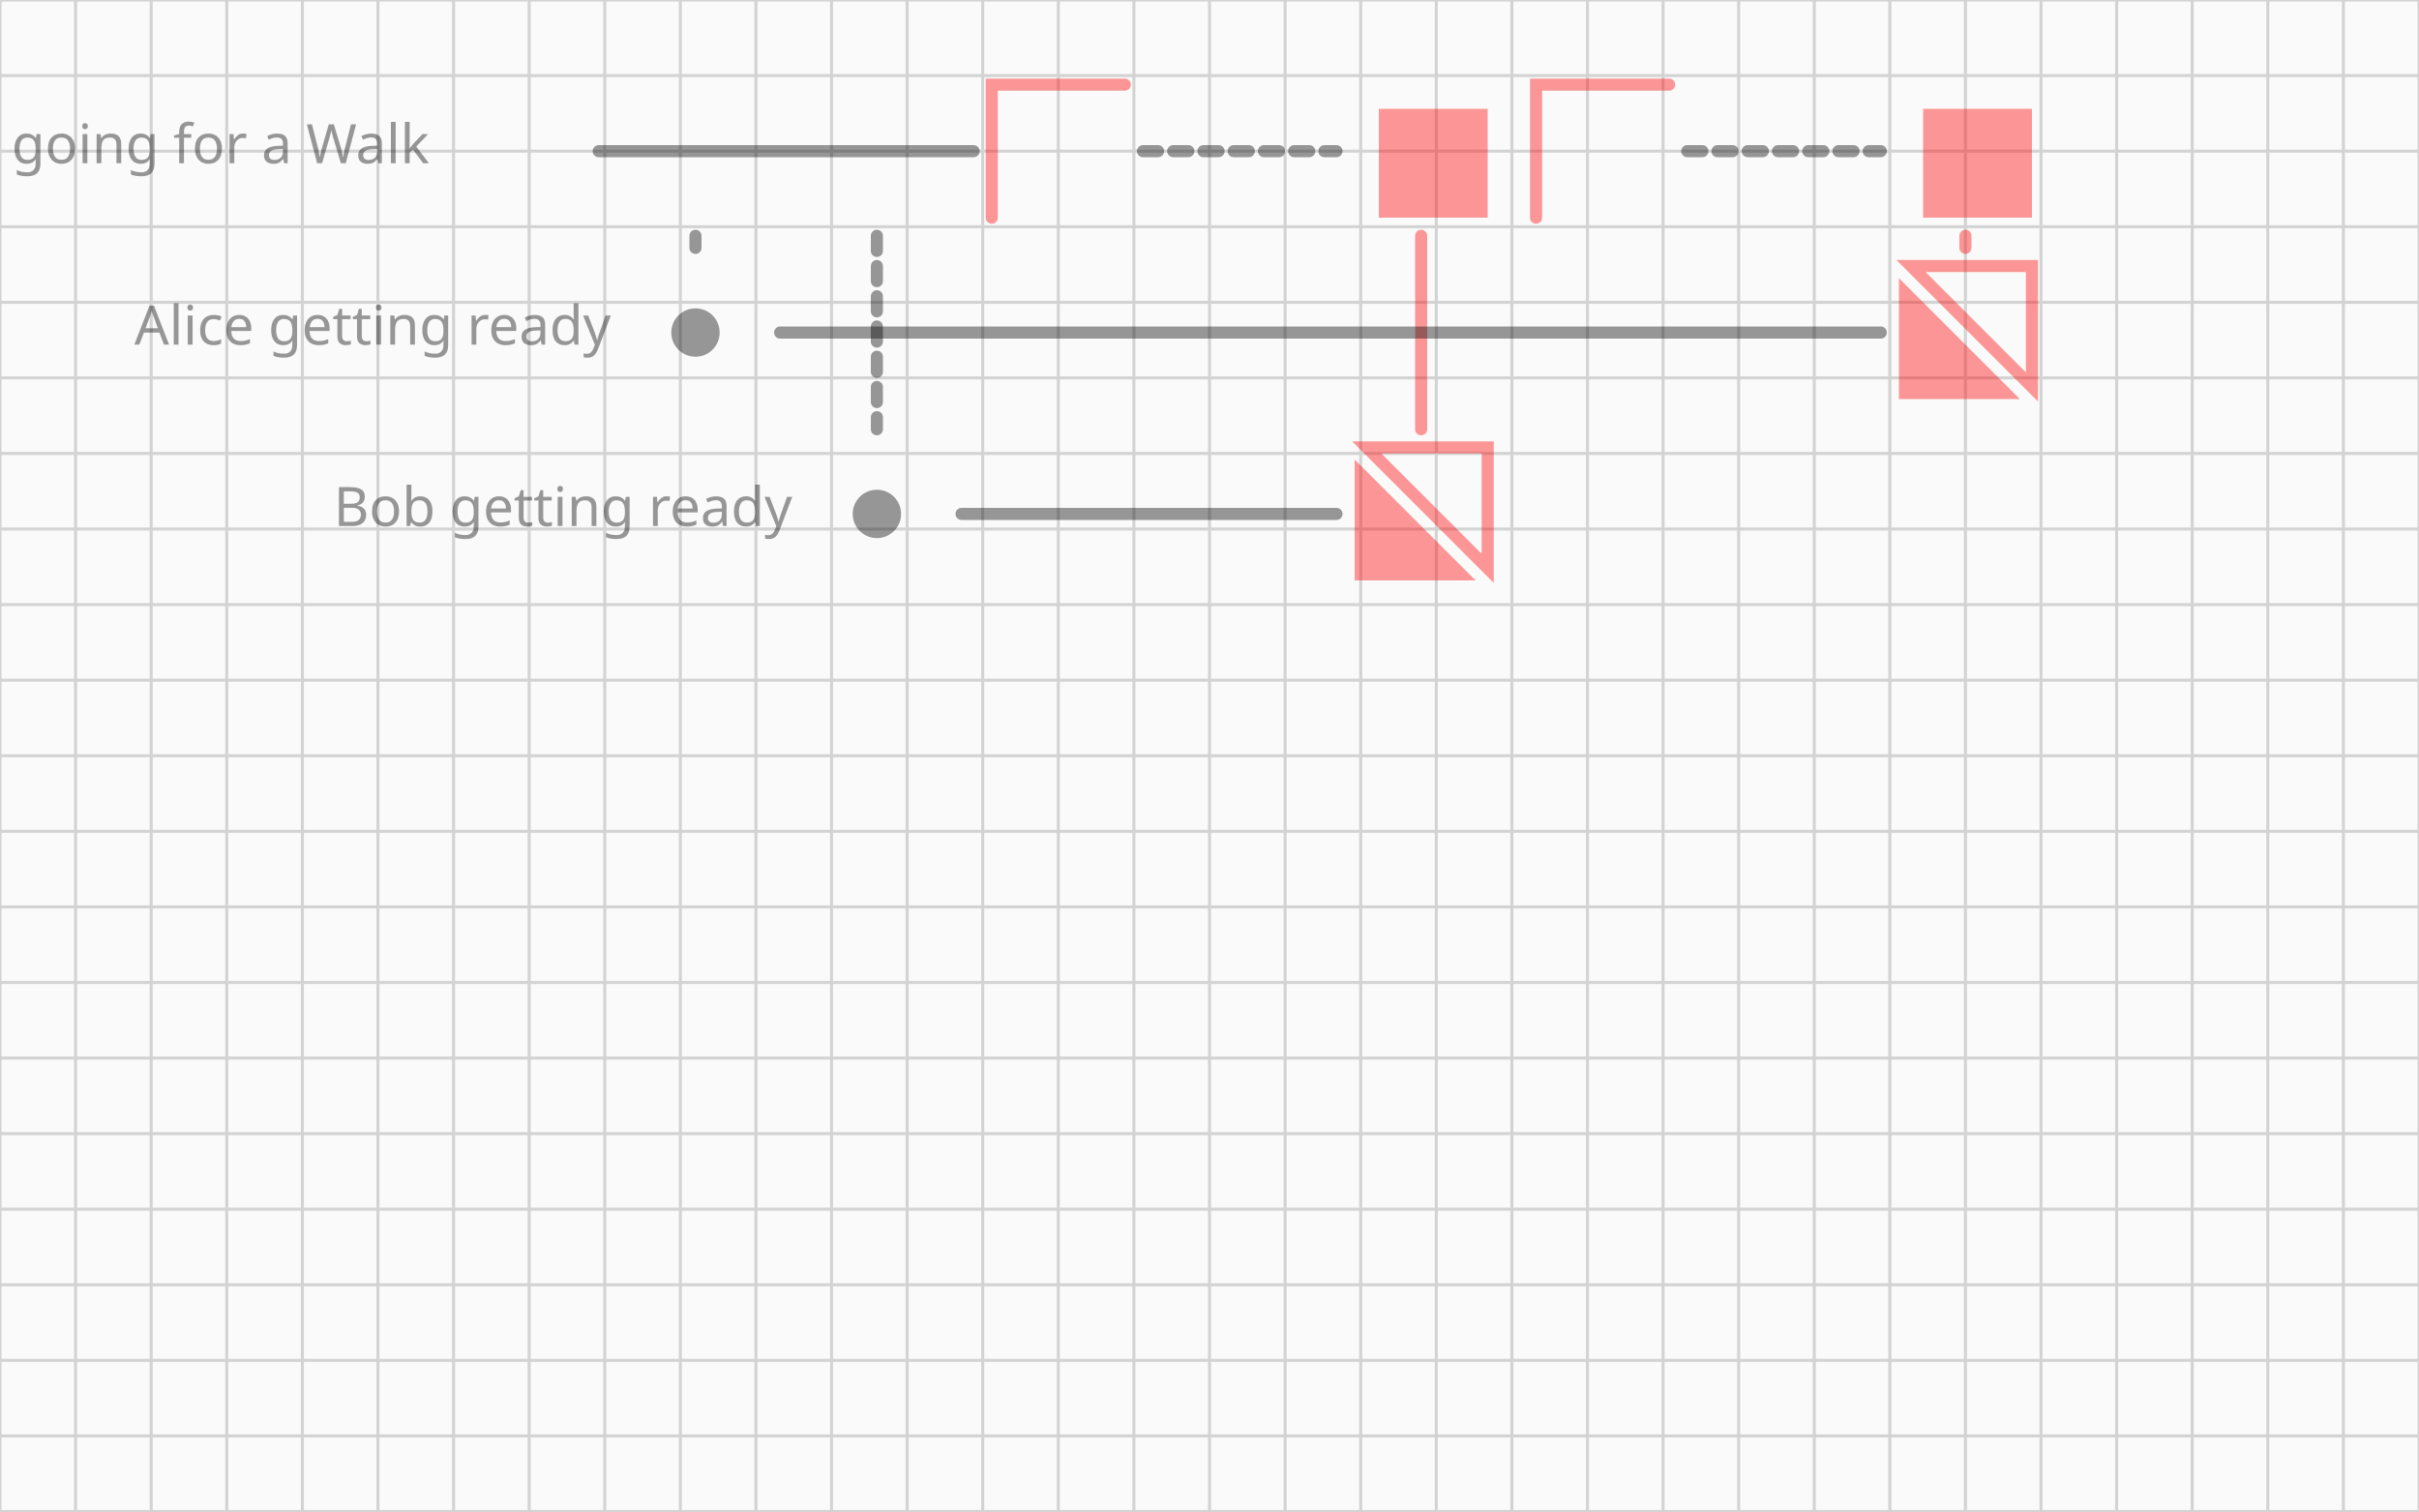
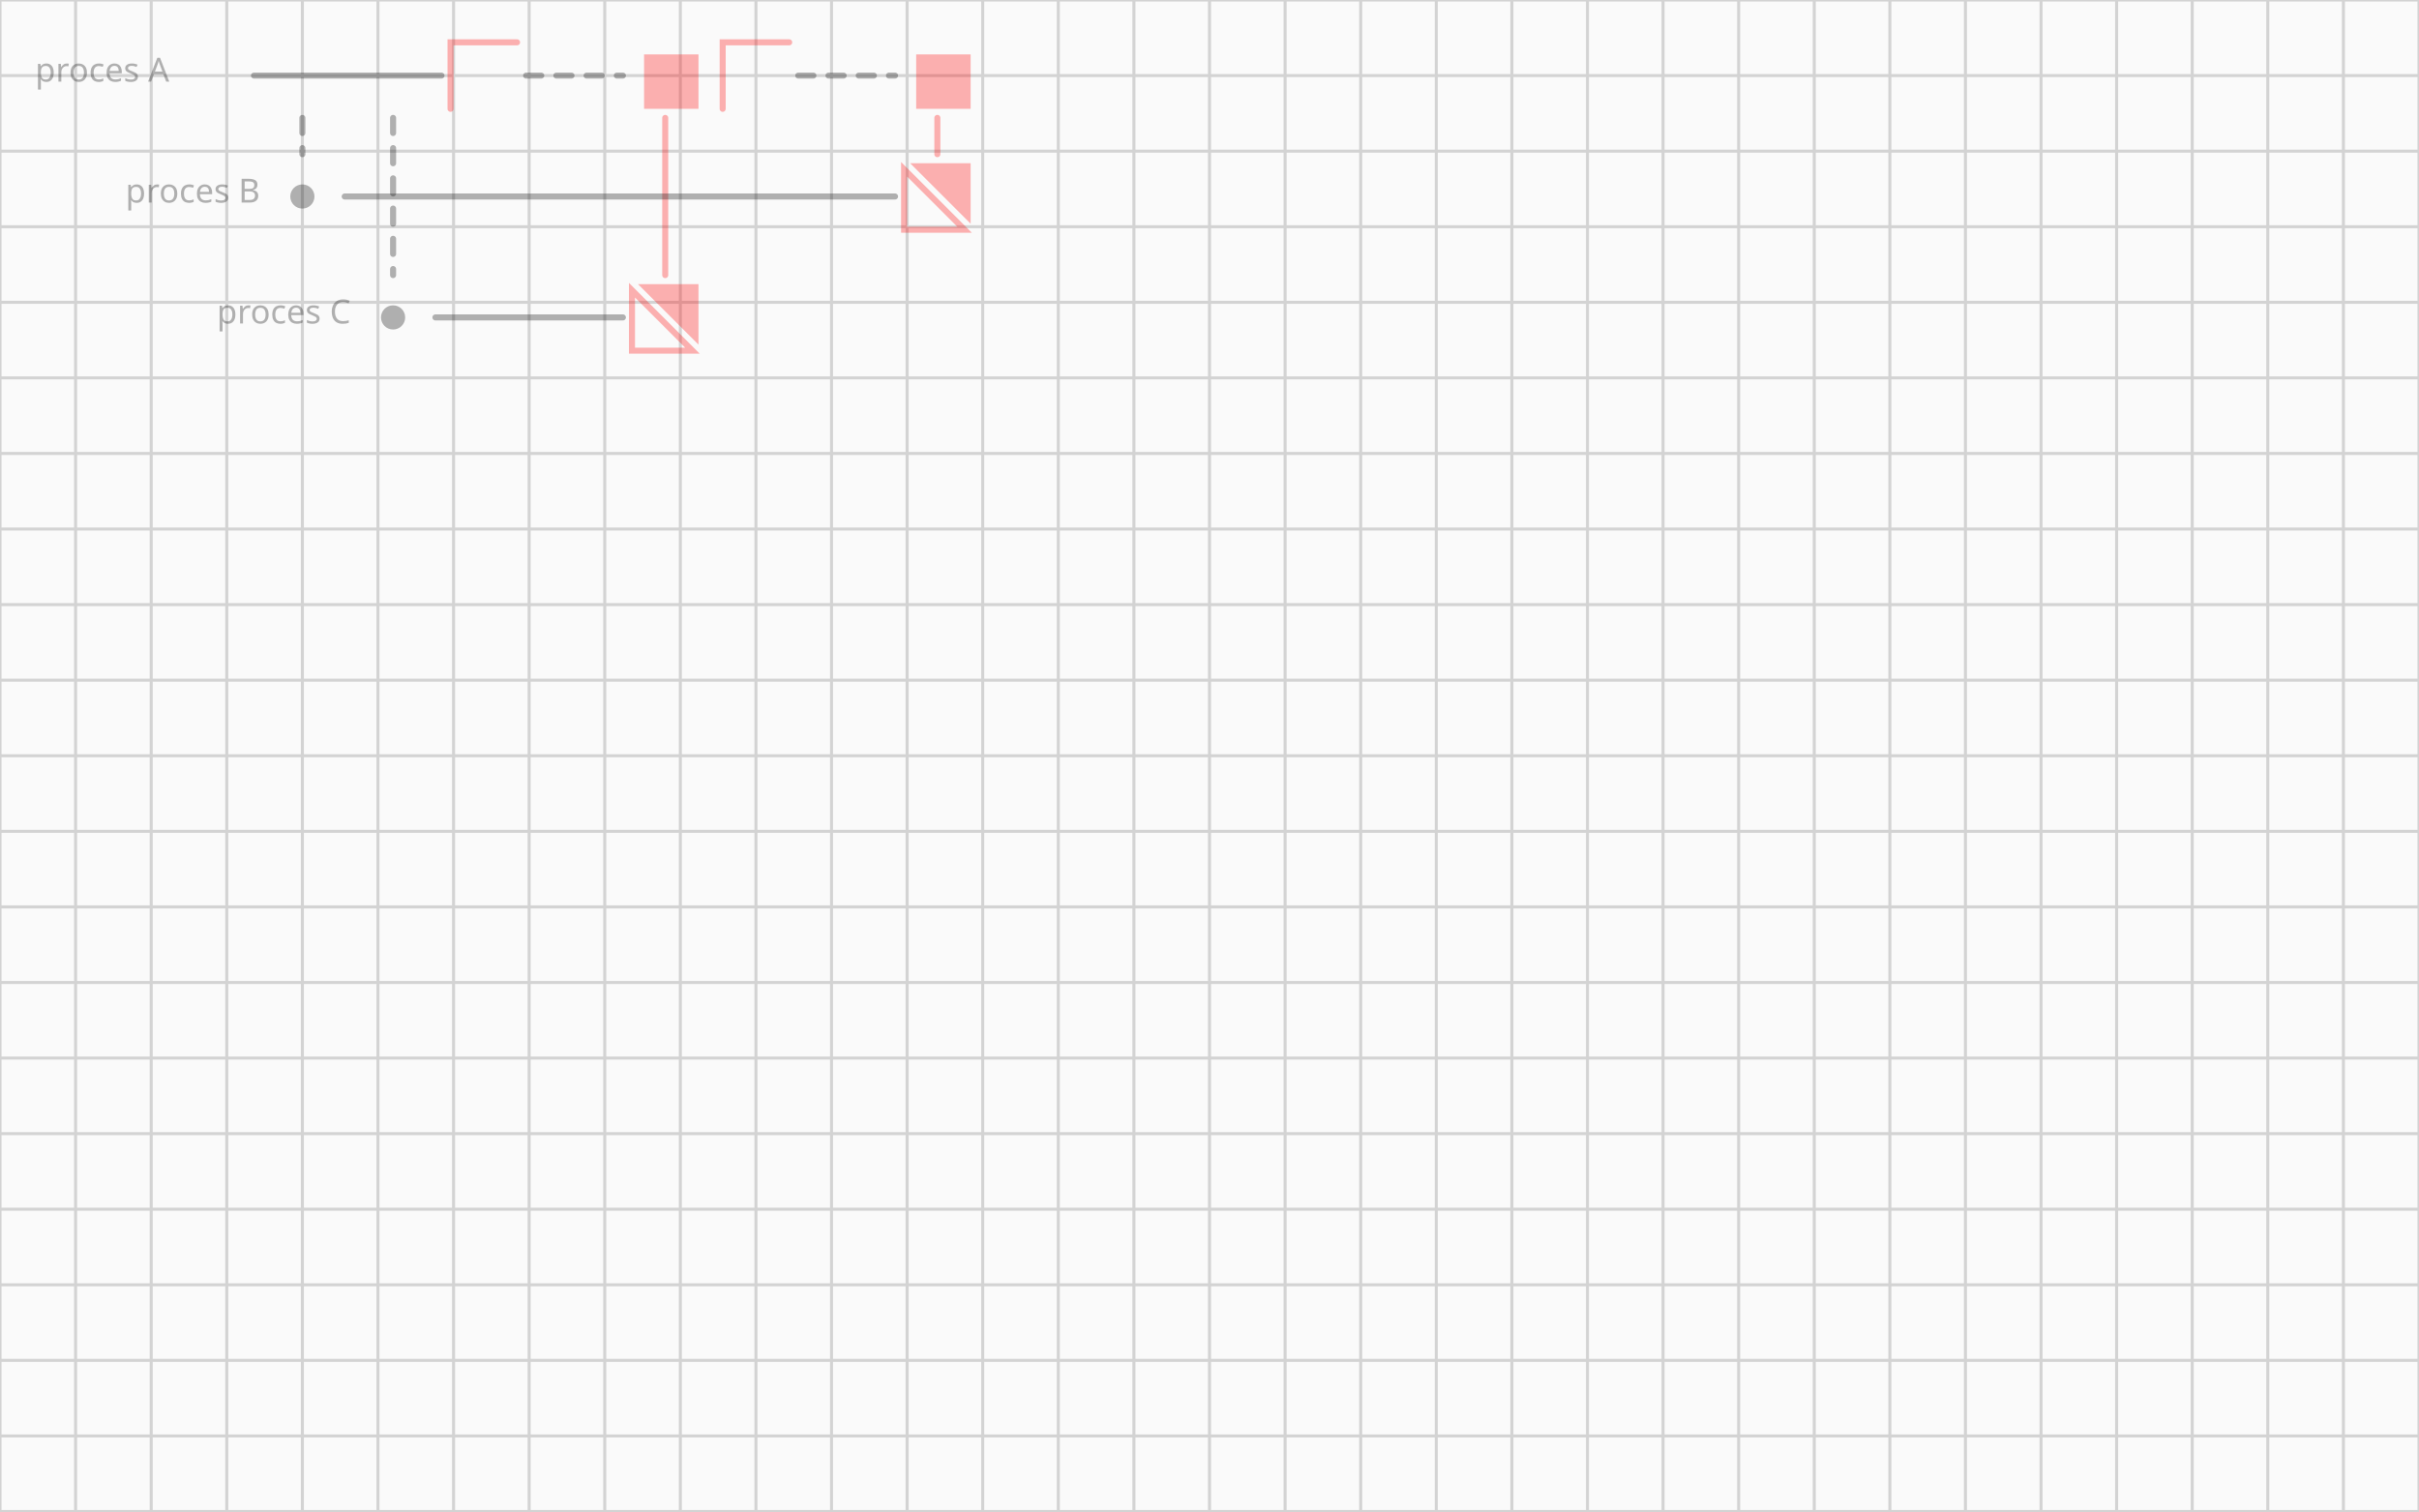
<svg xmlns="http://www.w3.org/2000/svg" width="800" height="500">
  <rect x="0" y="0" width="800" height="500" style="fill:rgb(250,250,250)" />
  <g style="stroke:lightgray">
    <line x1="0" y1="0" x2="0" y2="500" />
    <line x1="25" y1="0" x2="25" y2="500" />
    <line x1="50" y1="0" x2="50" y2="500" />
    <line x1="75" y1="0" x2="75" y2="500" />
    <line x1="100" y1="0" x2="100" y2="500" />
    <line x1="125" y1="0" x2="125" y2="500" />
    <line x1="150" y1="0" x2="150" y2="500" />
    <line x1="175" y1="0" x2="175" y2="500" />
    <line x1="200" y1="0" x2="200" y2="500" />
    <line x1="225" y1="0" x2="225" y2="500" />
    <line x1="250" y1="0" x2="250" y2="500" />
    <line x1="275" y1="0" x2="275" y2="500" />
    <line x1="300" y1="0" x2="300" y2="500" />
    <line x1="325" y1="0" x2="325" y2="500" />
    <line x1="350" y1="0" x2="350" y2="500" />
    <line x1="375" y1="0" x2="375" y2="500" />
    <line x1="400" y1="0" x2="400" y2="500" />
    <line x1="425" y1="0" x2="425" y2="500" />
    <line x1="450" y1="0" x2="450" y2="500" />
    <line x1="475" y1="0" x2="475" y2="500" />
    <line x1="500" y1="0" x2="500" y2="500" />
    <line x1="525" y1="0" x2="525" y2="500" />
    <line x1="550" y1="0" x2="550" y2="500" />
    <line x1="575" y1="0" x2="575" y2="500" />
    <line x1="600" y1="0" x2="600" y2="500" />
    <line x1="625" y1="0" x2="625" y2="500" />
    <line x1="650" y1="0" x2="650" y2="500" />
    <line x1="675" y1="0" x2="675" y2="500" />
    <line x1="700" y1="0" x2="700" y2="500" />
    <line x1="725" y1="0" x2="725" y2="500" />
    <line x1="750" y1="0" x2="750" y2="500" />
    <line x1="775" y1="0" x2="775" y2="500" />
    <line x1="800" y1="0" x2="800" y2="500" />
    <line x1="0" y1="0" x2="800" y2="0" />
    <line x1="0" y1="25" x2="800" y2="25" />
    <line x1="0" y1="50" x2="800" y2="50" />
    <line x1="0" y1="75" x2="800" y2="75" />
    <line x1="0" y1="100" x2="800" y2="100" />
    <line x1="0" y1="125" x2="800" y2="125" />
    <line x1="0" y1="150" x2="800" y2="150" />
    <line x1="0" y1="175" x2="800" y2="175" />
    <line x1="0" y1="200" x2="800" y2="200" />
    <line x1="0" y1="225" x2="800" y2="225" />
    <line x1="0" y1="250" x2="800" y2="250" />
    <line x1="0" y1="275" x2="800" y2="275" />
    <line x1="0" y1="300" x2="800" y2="300" />
    <line x1="0" y1="325" x2="800" y2="325" />
    <line x1="0" y1="350" x2="800" y2="350" />
    <line x1="0" y1="375" x2="800" y2="375" />
    <line x1="0" y1="400" x2="800" y2="400" />
    <line x1="0" y1="425" x2="800" y2="425" />
    <line x1="0" y1="450" x2="800" y2="450" />
    <line x1="0" y1="475" x2="800" y2="475" />
    <line x1="0" y1="500" x2="800" y2="500" />
  </g>
-   <text x="142" y="54" style="text-anchor:end;font-size:18px;fill-opacity:0.40;font-family:Verdana">going for a Walk</text>
-   <text x="202" y="114" style="text-anchor:end;font-size:18px;fill-opacity:0.40;font-family:Verdana">Alice getting ready</text>
-   <line x1="230" y1="78" x2="230" y2="82" style="stroke:black;stroke-width:4;fill:none;stroke-opacity:0.40;stroke-linecap:round;stroke-dasharray:5, 5" />
-   <circle cx="230" cy="110" r="8" style="fill-opacity:0.40;" />
-   <text x="262" y="174" style="text-anchor:end;font-size:18px;fill-opacity:0.40;font-family:Verdana">Bob getting ready</text>
-   <line x1="290" y1="78" x2="290" y2="142" style="stroke:black;stroke-width:4;fill:none;stroke-opacity:0.40;stroke-linecap:round;stroke-dasharray:5, 5" />
-   <circle cx="290" cy="170" r="8" style="fill-opacity:0.40;" />
-   <line x1="198" y1="50" x2="322" y2="50" style="stroke:black;stroke-width:4;fill:none;stroke-opacity:0.40;stroke-linecap:round" />
-   <polyline points="328,72 328,28 372,28" style="stroke:red;stroke-width:4;fill:none;stroke-opacity:0.40;stroke-linecap:round" />
-   <line x1="318" y1="170" x2="442" y2="170" style="stroke:black;stroke-width:4;fill:none;stroke-opacity:0.40;stroke-linecap:round" />
-   <polygon points="452,148 492,148 492,188" style="stroke:red;stroke-width:4;fill:none;stroke-opacity:0.40" />
-   <rect x="456" y="36" width="36" height="36" style="stroke:none;stroke-width:4;fill:red;stroke-opacity:0.40;fill-opacity:0.40" />
-   <polygon points="448,152 448,192 488,192" style="stroke:none;stroke-width:4;fill:red;stroke-opacity:0.40;fill-opacity:0.40" />
-   <line x1="470" y1="78" x2="470" y2="142" style="stroke:red;stroke-width:4;fill:none;stroke-opacity:0.40;stroke-linecap:round" />
-   <line x1="378" y1="50" x2="442" y2="50" style="stroke:black;stroke-width:4;fill:none;stroke-opacity:0.40;stroke-linecap:round;stroke-dasharray:5, 5" />
-   <polyline points="508,72 508,28 552,28" style="stroke:red;stroke-width:4;fill:none;stroke-opacity:0.40;stroke-linecap:round" />
-   <line x1="258" y1="110" x2="622" y2="110" style="stroke:black;stroke-width:4;fill:none;stroke-opacity:0.40;stroke-linecap:round" />
-   <polygon points="632,88 672,88 672,128" style="stroke:red;stroke-width:4;fill:none;stroke-opacity:0.40" />
-   <rect x="636" y="36" width="36" height="36" style="stroke:none;stroke-width:4;fill:red;stroke-opacity:0.40;fill-opacity:0.40" />
-   <polygon points="628,92 628,132 668,132" style="stroke:none;stroke-width:4;fill:red;stroke-opacity:0.40;fill-opacity:0.40" />
-   <line x1="650" y1="78" x2="650" y2="82" style="stroke:red;stroke-width:4;fill:none;stroke-opacity:0.40;stroke-linecap:round" />
-   <line x1="558" y1="50" x2="622" y2="50" style="stroke:black;stroke-width:4;fill:none;stroke-opacity:0.40;stroke-linecap:round;stroke-dasharray:5, 5" />
+   <text x="56" y="27" style="text-anchor:end;font-size:11px;fill-opacity:0.30;font-family:Verdana">proces A</text>
+   <text x="86" y="67" style="text-anchor:end;font-size:11px;fill-opacity:0.30;font-family:Verdana">proces B</text>
+   <line x1="100" y1="39" x2="100" y2="51" style="stroke:black;stroke-width:2;fill:none;stroke-opacity:0.30;stroke-linecap:round;stroke-dasharray:5, 5" />
+   <circle cx="100" cy="65" r="4" style="fill-opacity:0.30;" />
+   <text x="116" y="107" style="text-anchor:end;font-size:11px;fill-opacity:0.30;font-family:Verdana">proces C</text>
+   <line x1="130" y1="39" x2="130" y2="91" style="stroke:black;stroke-width:2;fill:none;stroke-opacity:0.30;stroke-linecap:round;stroke-dasharray:5, 5" />
+   <circle cx="130" cy="105" r="4" style="fill-opacity:0.30;" />
+   <line x1="84" y1="25" x2="146" y2="25" style="stroke:black;stroke-width:2;fill:none;stroke-opacity:0.30;stroke-linecap:round" />
+   <polyline points="149,36 149,14 171,14" style="stroke:red;stroke-width:2;fill:none;stroke-opacity:0.30;stroke-linecap:round" />
+   <line x1="144" y1="105" x2="206" y2="105" style="stroke:black;stroke-width:2;fill:none;stroke-opacity:0.30;stroke-linecap:round" />
+   <polygon points="211,94 231,94 231,114" style="stroke:none;stroke-width:2;fill:red;stroke-opacity:0.30;fill-opacity:0.30" />
+   <rect x="213" y="18" width="18" height="18" style="stroke:none;stroke-width:2;fill:red;stroke-opacity:0.30;fill-opacity:0.30" />
+   <polygon points="209,96 209,116 229,116" style="stroke:red;stroke-width:2;fill:none;stroke-opacity:0.30" />
+   <line x1="220" y1="39" x2="220" y2="91" style="stroke:red;stroke-width:2;fill:none;stroke-opacity:0.30;stroke-linecap:round" />
+   <line x1="174" y1="25" x2="206" y2="25" style="stroke:black;stroke-width:2;fill:none;stroke-opacity:0.30;stroke-linecap:round;stroke-dasharray:5, 5" />
+   <polyline points="239,36 239,14 261,14" style="stroke:red;stroke-width:2;fill:none;stroke-opacity:0.30;stroke-linecap:round" />
+   <line x1="114" y1="65" x2="296" y2="65" style="stroke:black;stroke-width:2;fill:none;stroke-opacity:0.30;stroke-linecap:round" />
+   <polygon points="301,54 321,54 321,74" style="stroke:none;stroke-width:2;fill:red;stroke-opacity:0.30;fill-opacity:0.30" />
+   <rect x="303" y="18" width="18" height="18" style="stroke:none;stroke-width:2;fill:red;stroke-opacity:0.30;fill-opacity:0.30" />
+   <polygon points="299,56 299,76 319,76" style="stroke:red;stroke-width:2;fill:none;stroke-opacity:0.30" />
+   <line x1="310" y1="39" x2="310" y2="51" style="stroke:red;stroke-width:2;fill:none;stroke-opacity:0.30;stroke-linecap:round" />
+   <line x1="264" y1="25" x2="296" y2="25" style="stroke:black;stroke-width:2;fill:none;stroke-opacity:0.30;stroke-linecap:round;stroke-dasharray:5, 5" />
</svg>
